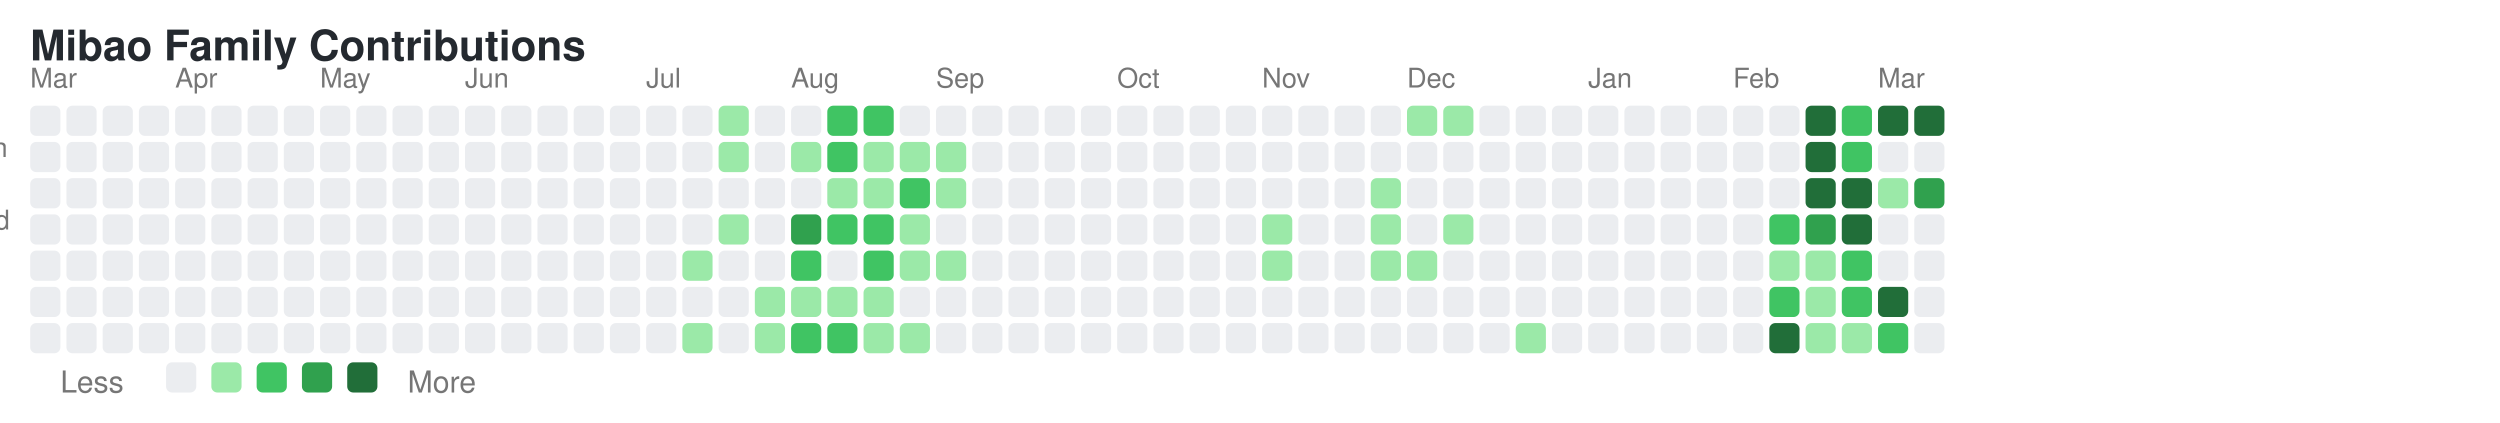
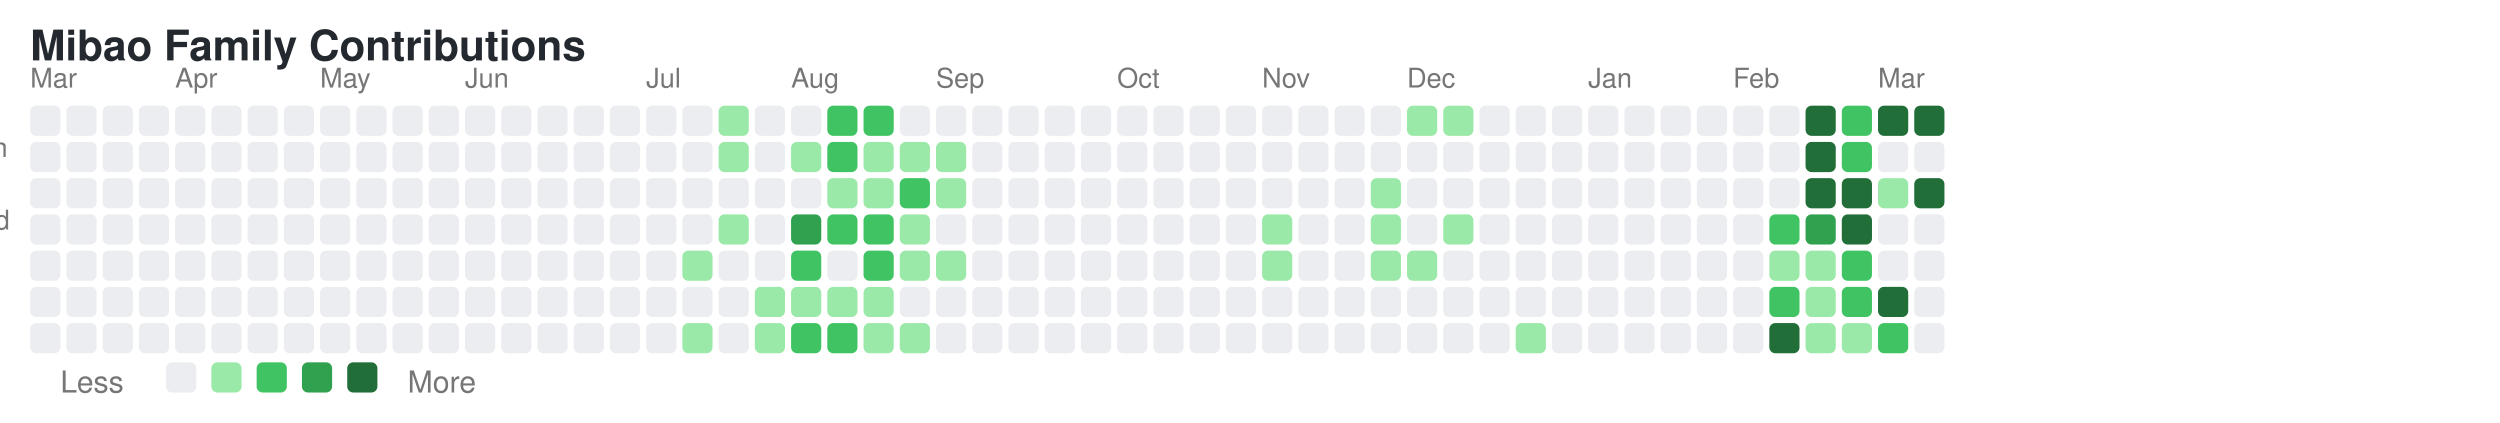
<svg xmlns="http://www.w3.org/2000/svg" width="828" height="140">
  <text x="10" y="20" font-family="-apple-system, BlinkMacSystemFont, Segoe UI, Helvetica, Arial, sans-serif" font-size="14" font-weight="600" fill="#24292f">Mibao Family Contributions</text>
  <g transform="translate(10, 35)">
    <text x="0" y="-6" font-family="-apple-system, BlinkMacSystemFont, Segoe UI, Helvetica, Arial, sans-serif" font-size="9" fill="#767676">Mar</text>
    <text x="48" y="-6" font-family="-apple-system, BlinkMacSystemFont, Segoe UI, Helvetica, Arial, sans-serif" font-size="9" fill="#767676">Apr</text>
    <text x="96" y="-6" font-family="-apple-system, BlinkMacSystemFont, Segoe UI, Helvetica, Arial, sans-serif" font-size="9" fill="#767676">May</text>
    <text x="144" y="-6" font-family="-apple-system, BlinkMacSystemFont, Segoe UI, Helvetica, Arial, sans-serif" font-size="9" fill="#767676">Jun</text>
    <text x="204" y="-6" font-family="-apple-system, BlinkMacSystemFont, Segoe UI, Helvetica, Arial, sans-serif" font-size="9" fill="#767676">Jul</text>
    <text x="252" y="-6" font-family="-apple-system, BlinkMacSystemFont, Segoe UI, Helvetica, Arial, sans-serif" font-size="9" fill="#767676">Aug</text>
    <text x="300" y="-6" font-family="-apple-system, BlinkMacSystemFont, Segoe UI, Helvetica, Arial, sans-serif" font-size="9" fill="#767676">Sep</text>
    <text x="360" y="-6" font-family="-apple-system, BlinkMacSystemFont, Segoe UI, Helvetica, Arial, sans-serif" font-size="9" fill="#767676">Oct</text>
    <text x="408" y="-6" font-family="-apple-system, BlinkMacSystemFont, Segoe UI, Helvetica, Arial, sans-serif" font-size="9" fill="#767676">Nov</text>
    <text x="456" y="-6" font-family="-apple-system, BlinkMacSystemFont, Segoe UI, Helvetica, Arial, sans-serif" font-size="9" fill="#767676">Dec</text>
    <text x="516" y="-6" font-family="-apple-system, BlinkMacSystemFont, Segoe UI, Helvetica, Arial, sans-serif" font-size="9" fill="#767676">Jan</text>
    <text x="564" y="-6" font-family="-apple-system, BlinkMacSystemFont, Segoe UI, Helvetica, Arial, sans-serif" font-size="9" fill="#767676">Feb</text>
    <text x="612" y="-6" font-family="-apple-system, BlinkMacSystemFont, Segoe UI, Helvetica, Arial, sans-serif" font-size="9" fill="#767676">Mar</text>
    <text x="-25" y="17.0" font-family="-apple-system, BlinkMacSystemFont, Segoe UI, Helvetica, Arial, sans-serif" font-size="9" fill="#767676">Mon</text>
    <text x="-25" y="41.0" font-family="-apple-system, BlinkMacSystemFont, Segoe UI, Helvetica, Arial, sans-serif" font-size="9" fill="#767676">Wed</text>
    <text x="-25" y="65.0" font-family="-apple-system, BlinkMacSystemFont, Segoe UI, Helvetica, Arial, sans-serif" font-size="9" fill="#767676">Fri</text>
    <rect x="0" y="0" width="10" height="10" fill="#ebedf0" rx="2" />
    <rect x="0" y="12" width="10" height="10" fill="#ebedf0" rx="2" />
    <rect x="0" y="24" width="10" height="10" fill="#ebedf0" rx="2" />
    <rect x="0" y="36" width="10" height="10" fill="#ebedf0" rx="2" />
    <rect x="0" y="48" width="10" height="10" fill="#ebedf0" rx="2" />
    <rect x="0" y="60" width="10" height="10" fill="#ebedf0" rx="2" />
    <rect x="0" y="72" width="10" height="10" fill="#ebedf0" rx="2" />
    <rect x="12" y="0" width="10" height="10" fill="#ebedf0" rx="2" />
    <rect x="12" y="12" width="10" height="10" fill="#ebedf0" rx="2" />
    <rect x="12" y="24" width="10" height="10" fill="#ebedf0" rx="2" />
    <rect x="12" y="36" width="10" height="10" fill="#ebedf0" rx="2" />
    <rect x="12" y="48" width="10" height="10" fill="#ebedf0" rx="2" />
    <rect x="12" y="60" width="10" height="10" fill="#ebedf0" rx="2" />
    <rect x="12" y="72" width="10" height="10" fill="#ebedf0" rx="2" />
    <rect x="24" y="0" width="10" height="10" fill="#ebedf0" rx="2" />
    <rect x="24" y="12" width="10" height="10" fill="#ebedf0" rx="2" />
    <rect x="24" y="24" width="10" height="10" fill="#ebedf0" rx="2" />
    <rect x="24" y="36" width="10" height="10" fill="#ebedf0" rx="2" />
    <rect x="24" y="48" width="10" height="10" fill="#ebedf0" rx="2" />
    <rect x="24" y="60" width="10" height="10" fill="#ebedf0" rx="2" />
    <rect x="24" y="72" width="10" height="10" fill="#ebedf0" rx="2" />
    <rect x="36" y="0" width="10" height="10" fill="#ebedf0" rx="2" />
    <rect x="36" y="12" width="10" height="10" fill="#ebedf0" rx="2" />
    <rect x="36" y="24" width="10" height="10" fill="#ebedf0" rx="2" />
    <rect x="36" y="36" width="10" height="10" fill="#ebedf0" rx="2" />
    <rect x="36" y="48" width="10" height="10" fill="#ebedf0" rx="2" />
    <rect x="36" y="60" width="10" height="10" fill="#ebedf0" rx="2" />
    <rect x="36" y="72" width="10" height="10" fill="#ebedf0" rx="2" />
    <rect x="48" y="0" width="10" height="10" fill="#ebedf0" rx="2" />
    <rect x="48" y="12" width="10" height="10" fill="#ebedf0" rx="2" />
    <rect x="48" y="24" width="10" height="10" fill="#ebedf0" rx="2" />
    <rect x="48" y="36" width="10" height="10" fill="#ebedf0" rx="2" />
    <rect x="48" y="48" width="10" height="10" fill="#ebedf0" rx="2" />
    <rect x="48" y="60" width="10" height="10" fill="#ebedf0" rx="2" />
    <rect x="48" y="72" width="10" height="10" fill="#ebedf0" rx="2" />
    <rect x="60" y="0" width="10" height="10" fill="#ebedf0" rx="2" />
    <rect x="60" y="12" width="10" height="10" fill="#ebedf0" rx="2" />
    <rect x="60" y="24" width="10" height="10" fill="#ebedf0" rx="2" />
    <rect x="60" y="36" width="10" height="10" fill="#ebedf0" rx="2" />
    <rect x="60" y="48" width="10" height="10" fill="#ebedf0" rx="2" />
    <rect x="60" y="60" width="10" height="10" fill="#ebedf0" rx="2" />
    <rect x="60" y="72" width="10" height="10" fill="#ebedf0" rx="2" />
    <rect x="72" y="0" width="10" height="10" fill="#ebedf0" rx="2" />
    <rect x="72" y="12" width="10" height="10" fill="#ebedf0" rx="2" />
    <rect x="72" y="24" width="10" height="10" fill="#ebedf0" rx="2" />
    <rect x="72" y="36" width="10" height="10" fill="#ebedf0" rx="2" />
    <rect x="72" y="48" width="10" height="10" fill="#ebedf0" rx="2" />
    <rect x="72" y="60" width="10" height="10" fill="#ebedf0" rx="2" />
    <rect x="72" y="72" width="10" height="10" fill="#ebedf0" rx="2" />
    <rect x="84" y="0" width="10" height="10" fill="#ebedf0" rx="2" />
    <rect x="84" y="12" width="10" height="10" fill="#ebedf0" rx="2" />
    <rect x="84" y="24" width="10" height="10" fill="#ebedf0" rx="2" />
    <rect x="84" y="36" width="10" height="10" fill="#ebedf0" rx="2" />
    <rect x="84" y="48" width="10" height="10" fill="#ebedf0" rx="2" />
    <rect x="84" y="60" width="10" height="10" fill="#ebedf0" rx="2" />
    <rect x="84" y="72" width="10" height="10" fill="#ebedf0" rx="2" />
    <rect x="96" y="0" width="10" height="10" fill="#ebedf0" rx="2" />
    <rect x="96" y="12" width="10" height="10" fill="#ebedf0" rx="2" />
    <rect x="96" y="24" width="10" height="10" fill="#ebedf0" rx="2" />
    <rect x="96" y="36" width="10" height="10" fill="#ebedf0" rx="2" />
    <rect x="96" y="48" width="10" height="10" fill="#ebedf0" rx="2" />
    <rect x="96" y="60" width="10" height="10" fill="#ebedf0" rx="2" />
    <rect x="96" y="72" width="10" height="10" fill="#ebedf0" rx="2" />
    <rect x="108" y="0" width="10" height="10" fill="#ebedf0" rx="2" />
    <rect x="108" y="12" width="10" height="10" fill="#ebedf0" rx="2" />
    <rect x="108" y="24" width="10" height="10" fill="#ebedf0" rx="2" />
    <rect x="108" y="36" width="10" height="10" fill="#ebedf0" rx="2" />
    <rect x="108" y="48" width="10" height="10" fill="#ebedf0" rx="2" />
    <rect x="108" y="60" width="10" height="10" fill="#ebedf0" rx="2" />
    <rect x="108" y="72" width="10" height="10" fill="#ebedf0" rx="2" />
    <rect x="120" y="0" width="10" height="10" fill="#ebedf0" rx="2" />
    <rect x="120" y="12" width="10" height="10" fill="#ebedf0" rx="2" />
    <rect x="120" y="24" width="10" height="10" fill="#ebedf0" rx="2" />
    <rect x="120" y="36" width="10" height="10" fill="#ebedf0" rx="2" />
    <rect x="120" y="48" width="10" height="10" fill="#ebedf0" rx="2" />
    <rect x="120" y="60" width="10" height="10" fill="#ebedf0" rx="2" />
    <rect x="120" y="72" width="10" height="10" fill="#ebedf0" rx="2" />
    <rect x="132" y="0" width="10" height="10" fill="#ebedf0" rx="2" />
    <rect x="132" y="12" width="10" height="10" fill="#ebedf0" rx="2" />
    <rect x="132" y="24" width="10" height="10" fill="#ebedf0" rx="2" />
    <rect x="132" y="36" width="10" height="10" fill="#ebedf0" rx="2" />
    <rect x="132" y="48" width="10" height="10" fill="#ebedf0" rx="2" />
    <rect x="132" y="60" width="10" height="10" fill="#ebedf0" rx="2" />
    <rect x="132" y="72" width="10" height="10" fill="#ebedf0" rx="2" />
    <rect x="144" y="0" width="10" height="10" fill="#ebedf0" rx="2" />
    <rect x="144" y="12" width="10" height="10" fill="#ebedf0" rx="2" />
    <rect x="144" y="24" width="10" height="10" fill="#ebedf0" rx="2" />
    <rect x="144" y="36" width="10" height="10" fill="#ebedf0" rx="2" />
    <rect x="144" y="48" width="10" height="10" fill="#ebedf0" rx="2" />
    <rect x="144" y="60" width="10" height="10" fill="#ebedf0" rx="2" />
    <rect x="144" y="72" width="10" height="10" fill="#ebedf0" rx="2" />
    <rect x="156" y="0" width="10" height="10" fill="#ebedf0" rx="2" />
    <rect x="156" y="12" width="10" height="10" fill="#ebedf0" rx="2" />
    <rect x="156" y="24" width="10" height="10" fill="#ebedf0" rx="2" />
    <rect x="156" y="36" width="10" height="10" fill="#ebedf0" rx="2" />
    <rect x="156" y="48" width="10" height="10" fill="#ebedf0" rx="2" />
    <rect x="156" y="60" width="10" height="10" fill="#ebedf0" rx="2" />
    <rect x="156" y="72" width="10" height="10" fill="#ebedf0" rx="2" />
    <rect x="168" y="0" width="10" height="10" fill="#ebedf0" rx="2" />
    <rect x="168" y="12" width="10" height="10" fill="#ebedf0" rx="2" />
    <rect x="168" y="24" width="10" height="10" fill="#ebedf0" rx="2" />
    <rect x="168" y="36" width="10" height="10" fill="#ebedf0" rx="2" />
    <rect x="168" y="48" width="10" height="10" fill="#ebedf0" rx="2" />
    <rect x="168" y="60" width="10" height="10" fill="#ebedf0" rx="2" />
    <rect x="168" y="72" width="10" height="10" fill="#ebedf0" rx="2" />
    <rect x="180" y="0" width="10" height="10" fill="#ebedf0" rx="2" />
    <rect x="180" y="12" width="10" height="10" fill="#ebedf0" rx="2" />
    <rect x="180" y="24" width="10" height="10" fill="#ebedf0" rx="2" />
    <rect x="180" y="36" width="10" height="10" fill="#ebedf0" rx="2" />
    <rect x="180" y="48" width="10" height="10" fill="#ebedf0" rx="2" />
    <rect x="180" y="60" width="10" height="10" fill="#ebedf0" rx="2" />
    <rect x="180" y="72" width="10" height="10" fill="#ebedf0" rx="2" />
    <rect x="192" y="0" width="10" height="10" fill="#ebedf0" rx="2" />
    <rect x="192" y="12" width="10" height="10" fill="#ebedf0" rx="2" />
    <rect x="192" y="24" width="10" height="10" fill="#ebedf0" rx="2" />
    <rect x="192" y="36" width="10" height="10" fill="#ebedf0" rx="2" />
    <rect x="192" y="48" width="10" height="10" fill="#ebedf0" rx="2" />
    <rect x="192" y="60" width="10" height="10" fill="#ebedf0" rx="2" />
    <rect x="192" y="72" width="10" height="10" fill="#ebedf0" rx="2" />
    <rect x="204" y="0" width="10" height="10" fill="#ebedf0" rx="2" />
    <rect x="204" y="12" width="10" height="10" fill="#ebedf0" rx="2" />
    <rect x="204" y="24" width="10" height="10" fill="#ebedf0" rx="2" />
    <rect x="204" y="36" width="10" height="10" fill="#ebedf0" rx="2" />
    <rect x="204" y="48" width="10" height="10" fill="#ebedf0" rx="2" />
    <rect x="204" y="60" width="10" height="10" fill="#ebedf0" rx="2" />
    <rect x="204" y="72" width="10" height="10" fill="#ebedf0" rx="2" />
    <rect x="216" y="0" width="10" height="10" fill="#ebedf0" rx="2" />
    <rect x="216" y="12" width="10" height="10" fill="#ebedf0" rx="2" />
    <rect x="216" y="24" width="10" height="10" fill="#ebedf0" rx="2" />
    <rect x="216" y="36" width="10" height="10" fill="#ebedf0" rx="2" />
    <rect x="216" y="48" width="10" height="10" fill="#9be9a8" rx="2" />
    <rect x="216" y="60" width="10" height="10" fill="#ebedf0" rx="2" />
    <rect x="216" y="72" width="10" height="10" fill="#9be9a8" rx="2" />
    <rect x="228" y="0" width="10" height="10" fill="#9be9a8" rx="2" />
    <rect x="228" y="12" width="10" height="10" fill="#9be9a8" rx="2" />
    <rect x="228" y="24" width="10" height="10" fill="#ebedf0" rx="2" />
    <rect x="228" y="36" width="10" height="10" fill="#9be9a8" rx="2" />
    <rect x="228" y="48" width="10" height="10" fill="#ebedf0" rx="2" />
    <rect x="228" y="60" width="10" height="10" fill="#ebedf0" rx="2" />
    <rect x="228" y="72" width="10" height="10" fill="#ebedf0" rx="2" />
    <rect x="240" y="0" width="10" height="10" fill="#ebedf0" rx="2" />
    <rect x="240" y="12" width="10" height="10" fill="#ebedf0" rx="2" />
    <rect x="240" y="24" width="10" height="10" fill="#ebedf0" rx="2" />
    <rect x="240" y="36" width="10" height="10" fill="#ebedf0" rx="2" />
    <rect x="240" y="48" width="10" height="10" fill="#ebedf0" rx="2" />
    <rect x="240" y="60" width="10" height="10" fill="#9be9a8" rx="2" />
    <rect x="240" y="72" width="10" height="10" fill="#9be9a8" rx="2" />
    <rect x="252" y="0" width="10" height="10" fill="#ebedf0" rx="2" />
    <rect x="252" y="12" width="10" height="10" fill="#9be9a8" rx="2" />
    <rect x="252" y="24" width="10" height="10" fill="#ebedf0" rx="2" />
    <rect x="252" y="36" width="10" height="10" fill="#30a14e" rx="2" />
    <rect x="252" y="48" width="10" height="10" fill="#40c463" rx="2" />
    <rect x="252" y="60" width="10" height="10" fill="#9be9a8" rx="2" />
    <rect x="252" y="72" width="10" height="10" fill="#40c463" rx="2" />
    <rect x="264" y="0" width="10" height="10" fill="#40c463" rx="2" />
    <rect x="264" y="12" width="10" height="10" fill="#40c463" rx="2" />
    <rect x="264" y="24" width="10" height="10" fill="#9be9a8" rx="2" />
    <rect x="264" y="36" width="10" height="10" fill="#40c463" rx="2" />
    <rect x="264" y="48" width="10" height="10" fill="#ebedf0" rx="2" />
    <rect x="264" y="60" width="10" height="10" fill="#9be9a8" rx="2" />
    <rect x="264" y="72" width="10" height="10" fill="#40c463" rx="2" />
    <rect x="276" y="0" width="10" height="10" fill="#40c463" rx="2" />
    <rect x="276" y="12" width="10" height="10" fill="#9be9a8" rx="2" />
    <rect x="276" y="24" width="10" height="10" fill="#9be9a8" rx="2" />
    <rect x="276" y="36" width="10" height="10" fill="#40c463" rx="2" />
    <rect x="276" y="48" width="10" height="10" fill="#40c463" rx="2" />
    <rect x="276" y="60" width="10" height="10" fill="#9be9a8" rx="2" />
    <rect x="276" y="72" width="10" height="10" fill="#9be9a8" rx="2" />
    <rect x="288" y="0" width="10" height="10" fill="#ebedf0" rx="2" />
    <rect x="288" y="12" width="10" height="10" fill="#9be9a8" rx="2" />
    <rect x="288" y="24" width="10" height="10" fill="#40c463" rx="2" />
    <rect x="288" y="36" width="10" height="10" fill="#9be9a8" rx="2" />
    <rect x="288" y="48" width="10" height="10" fill="#9be9a8" rx="2" />
    <rect x="288" y="60" width="10" height="10" fill="#ebedf0" rx="2" />
    <rect x="288" y="72" width="10" height="10" fill="#9be9a8" rx="2" />
    <rect x="300" y="0" width="10" height="10" fill="#ebedf0" rx="2" />
    <rect x="300" y="12" width="10" height="10" fill="#9be9a8" rx="2" />
    <rect x="300" y="24" width="10" height="10" fill="#9be9a8" rx="2" />
    <rect x="300" y="36" width="10" height="10" fill="#ebedf0" rx="2" />
    <rect x="300" y="48" width="10" height="10" fill="#9be9a8" rx="2" />
    <rect x="300" y="60" width="10" height="10" fill="#ebedf0" rx="2" />
    <rect x="300" y="72" width="10" height="10" fill="#ebedf0" rx="2" />
    <rect x="312" y="0" width="10" height="10" fill="#ebedf0" rx="2" />
    <rect x="312" y="12" width="10" height="10" fill="#ebedf0" rx="2" />
    <rect x="312" y="24" width="10" height="10" fill="#ebedf0" rx="2" />
    <rect x="312" y="36" width="10" height="10" fill="#ebedf0" rx="2" />
    <rect x="312" y="48" width="10" height="10" fill="#ebedf0" rx="2" />
    <rect x="312" y="60" width="10" height="10" fill="#ebedf0" rx="2" />
    <rect x="312" y="72" width="10" height="10" fill="#ebedf0" rx="2" />
    <rect x="324" y="0" width="10" height="10" fill="#ebedf0" rx="2" />
    <rect x="324" y="12" width="10" height="10" fill="#ebedf0" rx="2" />
    <rect x="324" y="24" width="10" height="10" fill="#ebedf0" rx="2" />
    <rect x="324" y="36" width="10" height="10" fill="#ebedf0" rx="2" />
    <rect x="324" y="48" width="10" height="10" fill="#ebedf0" rx="2" />
    <rect x="324" y="60" width="10" height="10" fill="#ebedf0" rx="2" />
    <rect x="324" y="72" width="10" height="10" fill="#ebedf0" rx="2" />
    <rect x="336" y="0" width="10" height="10" fill="#ebedf0" rx="2" />
    <rect x="336" y="12" width="10" height="10" fill="#ebedf0" rx="2" />
    <rect x="336" y="24" width="10" height="10" fill="#ebedf0" rx="2" />
    <rect x="336" y="36" width="10" height="10" fill="#ebedf0" rx="2" />
    <rect x="336" y="48" width="10" height="10" fill="#ebedf0" rx="2" />
    <rect x="336" y="60" width="10" height="10" fill="#ebedf0" rx="2" />
    <rect x="336" y="72" width="10" height="10" fill="#ebedf0" rx="2" />
    <rect x="348" y="0" width="10" height="10" fill="#ebedf0" rx="2" />
    <rect x="348" y="12" width="10" height="10" fill="#ebedf0" rx="2" />
    <rect x="348" y="24" width="10" height="10" fill="#ebedf0" rx="2" />
    <rect x="348" y="36" width="10" height="10" fill="#ebedf0" rx="2" />
    <rect x="348" y="48" width="10" height="10" fill="#ebedf0" rx="2" />
    <rect x="348" y="60" width="10" height="10" fill="#ebedf0" rx="2" />
    <rect x="348" y="72" width="10" height="10" fill="#ebedf0" rx="2" />
    <rect x="360" y="0" width="10" height="10" fill="#ebedf0" rx="2" />
    <rect x="360" y="12" width="10" height="10" fill="#ebedf0" rx="2" />
    <rect x="360" y="24" width="10" height="10" fill="#ebedf0" rx="2" />
    <rect x="360" y="36" width="10" height="10" fill="#ebedf0" rx="2" />
    <rect x="360" y="48" width="10" height="10" fill="#ebedf0" rx="2" />
    <rect x="360" y="60" width="10" height="10" fill="#ebedf0" rx="2" />
    <rect x="360" y="72" width="10" height="10" fill="#ebedf0" rx="2" />
    <rect x="372" y="0" width="10" height="10" fill="#ebedf0" rx="2" />
    <rect x="372" y="12" width="10" height="10" fill="#ebedf0" rx="2" />
    <rect x="372" y="24" width="10" height="10" fill="#ebedf0" rx="2" />
    <rect x="372" y="36" width="10" height="10" fill="#ebedf0" rx="2" />
    <rect x="372" y="48" width="10" height="10" fill="#ebedf0" rx="2" />
    <rect x="372" y="60" width="10" height="10" fill="#ebedf0" rx="2" />
    <rect x="372" y="72" width="10" height="10" fill="#ebedf0" rx="2" />
    <rect x="384" y="0" width="10" height="10" fill="#ebedf0" rx="2" />
    <rect x="384" y="12" width="10" height="10" fill="#ebedf0" rx="2" />
    <rect x="384" y="24" width="10" height="10" fill="#ebedf0" rx="2" />
    <rect x="384" y="36" width="10" height="10" fill="#ebedf0" rx="2" />
    <rect x="384" y="48" width="10" height="10" fill="#ebedf0" rx="2" />
    <rect x="384" y="60" width="10" height="10" fill="#ebedf0" rx="2" />
    <rect x="384" y="72" width="10" height="10" fill="#ebedf0" rx="2" />
    <rect x="396" y="0" width="10" height="10" fill="#ebedf0" rx="2" />
    <rect x="396" y="12" width="10" height="10" fill="#ebedf0" rx="2" />
    <rect x="396" y="24" width="10" height="10" fill="#ebedf0" rx="2" />
    <rect x="396" y="36" width="10" height="10" fill="#ebedf0" rx="2" />
    <rect x="396" y="48" width="10" height="10" fill="#ebedf0" rx="2" />
    <rect x="396" y="60" width="10" height="10" fill="#ebedf0" rx="2" />
    <rect x="396" y="72" width="10" height="10" fill="#ebedf0" rx="2" />
    <rect x="408" y="0" width="10" height="10" fill="#ebedf0" rx="2" />
    <rect x="408" y="12" width="10" height="10" fill="#ebedf0" rx="2" />
    <rect x="408" y="24" width="10" height="10" fill="#ebedf0" rx="2" />
    <rect x="408" y="36" width="10" height="10" fill="#9be9a8" rx="2" />
    <rect x="408" y="48" width="10" height="10" fill="#9be9a8" rx="2" />
    <rect x="408" y="60" width="10" height="10" fill="#ebedf0" rx="2" />
    <rect x="408" y="72" width="10" height="10" fill="#ebedf0" rx="2" />
    <rect x="420" y="0" width="10" height="10" fill="#ebedf0" rx="2" />
    <rect x="420" y="12" width="10" height="10" fill="#ebedf0" rx="2" />
    <rect x="420" y="24" width="10" height="10" fill="#ebedf0" rx="2" />
    <rect x="420" y="36" width="10" height="10" fill="#ebedf0" rx="2" />
    <rect x="420" y="48" width="10" height="10" fill="#ebedf0" rx="2" />
    <rect x="420" y="60" width="10" height="10" fill="#ebedf0" rx="2" />
    <rect x="420" y="72" width="10" height="10" fill="#ebedf0" rx="2" />
    <rect x="432" y="0" width="10" height="10" fill="#ebedf0" rx="2" />
    <rect x="432" y="12" width="10" height="10" fill="#ebedf0" rx="2" />
    <rect x="432" y="24" width="10" height="10" fill="#ebedf0" rx="2" />
    <rect x="432" y="36" width="10" height="10" fill="#ebedf0" rx="2" />
    <rect x="432" y="48" width="10" height="10" fill="#ebedf0" rx="2" />
    <rect x="432" y="60" width="10" height="10" fill="#ebedf0" rx="2" />
    <rect x="432" y="72" width="10" height="10" fill="#ebedf0" rx="2" />
    <rect x="444" y="0" width="10" height="10" fill="#ebedf0" rx="2" />
    <rect x="444" y="12" width="10" height="10" fill="#ebedf0" rx="2" />
    <rect x="444" y="24" width="10" height="10" fill="#9be9a8" rx="2" />
    <rect x="444" y="36" width="10" height="10" fill="#9be9a8" rx="2" />
    <rect x="444" y="48" width="10" height="10" fill="#9be9a8" rx="2" />
    <rect x="444" y="60" width="10" height="10" fill="#ebedf0" rx="2" />
    <rect x="444" y="72" width="10" height="10" fill="#ebedf0" rx="2" />
    <rect x="456" y="0" width="10" height="10" fill="#9be9a8" rx="2" />
    <rect x="456" y="12" width="10" height="10" fill="#ebedf0" rx="2" />
    <rect x="456" y="24" width="10" height="10" fill="#ebedf0" rx="2" />
    <rect x="456" y="36" width="10" height="10" fill="#ebedf0" rx="2" />
    <rect x="456" y="48" width="10" height="10" fill="#9be9a8" rx="2" />
    <rect x="456" y="60" width="10" height="10" fill="#ebedf0" rx="2" />
    <rect x="456" y="72" width="10" height="10" fill="#ebedf0" rx="2" />
    <rect x="468" y="0" width="10" height="10" fill="#9be9a8" rx="2" />
    <rect x="468" y="12" width="10" height="10" fill="#ebedf0" rx="2" />
    <rect x="468" y="24" width="10" height="10" fill="#ebedf0" rx="2" />
    <rect x="468" y="36" width="10" height="10" fill="#9be9a8" rx="2" />
    <rect x="468" y="48" width="10" height="10" fill="#ebedf0" rx="2" />
    <rect x="468" y="60" width="10" height="10" fill="#ebedf0" rx="2" />
    <rect x="468" y="72" width="10" height="10" fill="#ebedf0" rx="2" />
    <rect x="480" y="0" width="10" height="10" fill="#ebedf0" rx="2" />
    <rect x="480" y="12" width="10" height="10" fill="#ebedf0" rx="2" />
    <rect x="480" y="24" width="10" height="10" fill="#ebedf0" rx="2" />
    <rect x="480" y="36" width="10" height="10" fill="#ebedf0" rx="2" />
    <rect x="480" y="48" width="10" height="10" fill="#ebedf0" rx="2" />
    <rect x="480" y="60" width="10" height="10" fill="#ebedf0" rx="2" />
    <rect x="480" y="72" width="10" height="10" fill="#ebedf0" rx="2" />
    <rect x="492" y="0" width="10" height="10" fill="#ebedf0" rx="2" />
    <rect x="492" y="12" width="10" height="10" fill="#ebedf0" rx="2" />
    <rect x="492" y="24" width="10" height="10" fill="#ebedf0" rx="2" />
    <rect x="492" y="36" width="10" height="10" fill="#ebedf0" rx="2" />
    <rect x="492" y="48" width="10" height="10" fill="#ebedf0" rx="2" />
    <rect x="492" y="60" width="10" height="10" fill="#ebedf0" rx="2" />
    <rect x="492" y="72" width="10" height="10" fill="#9be9a8" rx="2" />
    <rect x="504" y="0" width="10" height="10" fill="#ebedf0" rx="2" />
    <rect x="504" y="12" width="10" height="10" fill="#ebedf0" rx="2" />
    <rect x="504" y="24" width="10" height="10" fill="#ebedf0" rx="2" />
    <rect x="504" y="36" width="10" height="10" fill="#ebedf0" rx="2" />
    <rect x="504" y="48" width="10" height="10" fill="#ebedf0" rx="2" />
    <rect x="504" y="60" width="10" height="10" fill="#ebedf0" rx="2" />
    <rect x="504" y="72" width="10" height="10" fill="#ebedf0" rx="2" />
    <rect x="516" y="0" width="10" height="10" fill="#ebedf0" rx="2" />
    <rect x="516" y="12" width="10" height="10" fill="#ebedf0" rx="2" />
    <rect x="516" y="24" width="10" height="10" fill="#ebedf0" rx="2" />
    <rect x="516" y="36" width="10" height="10" fill="#ebedf0" rx="2" />
    <rect x="516" y="48" width="10" height="10" fill="#ebedf0" rx="2" />
    <rect x="516" y="60" width="10" height="10" fill="#ebedf0" rx="2" />
    <rect x="516" y="72" width="10" height="10" fill="#ebedf0" rx="2" />
    <rect x="528" y="0" width="10" height="10" fill="#ebedf0" rx="2" />
    <rect x="528" y="12" width="10" height="10" fill="#ebedf0" rx="2" />
    <rect x="528" y="24" width="10" height="10" fill="#ebedf0" rx="2" />
    <rect x="528" y="36" width="10" height="10" fill="#ebedf0" rx="2" />
    <rect x="528" y="48" width="10" height="10" fill="#ebedf0" rx="2" />
    <rect x="528" y="60" width="10" height="10" fill="#ebedf0" rx="2" />
    <rect x="528" y="72" width="10" height="10" fill="#ebedf0" rx="2" />
    <rect x="540" y="0" width="10" height="10" fill="#ebedf0" rx="2" />
    <rect x="540" y="12" width="10" height="10" fill="#ebedf0" rx="2" />
    <rect x="540" y="24" width="10" height="10" fill="#ebedf0" rx="2" />
    <rect x="540" y="36" width="10" height="10" fill="#ebedf0" rx="2" />
    <rect x="540" y="48" width="10" height="10" fill="#ebedf0" rx="2" />
    <rect x="540" y="60" width="10" height="10" fill="#ebedf0" rx="2" />
    <rect x="540" y="72" width="10" height="10" fill="#ebedf0" rx="2" />
    <rect x="552" y="0" width="10" height="10" fill="#ebedf0" rx="2" />
    <rect x="552" y="12" width="10" height="10" fill="#ebedf0" rx="2" />
    <rect x="552" y="24" width="10" height="10" fill="#ebedf0" rx="2" />
    <rect x="552" y="36" width="10" height="10" fill="#ebedf0" rx="2" />
    <rect x="552" y="48" width="10" height="10" fill="#ebedf0" rx="2" />
    <rect x="552" y="60" width="10" height="10" fill="#ebedf0" rx="2" />
    <rect x="552" y="72" width="10" height="10" fill="#ebedf0" rx="2" />
    <rect x="564" y="0" width="10" height="10" fill="#ebedf0" rx="2" />
    <rect x="564" y="12" width="10" height="10" fill="#ebedf0" rx="2" />
    <rect x="564" y="24" width="10" height="10" fill="#ebedf0" rx="2" />
    <rect x="564" y="36" width="10" height="10" fill="#ebedf0" rx="2" />
    <rect x="564" y="48" width="10" height="10" fill="#ebedf0" rx="2" />
    <rect x="564" y="60" width="10" height="10" fill="#ebedf0" rx="2" />
    <rect x="564" y="72" width="10" height="10" fill="#ebedf0" rx="2" />
    <rect x="576" y="0" width="10" height="10" fill="#ebedf0" rx="2" />
    <rect x="576" y="12" width="10" height="10" fill="#ebedf0" rx="2" />
    <rect x="576" y="24" width="10" height="10" fill="#ebedf0" rx="2" />
    <rect x="576" y="36" width="10" height="10" fill="#40c463" rx="2" />
    <rect x="576" y="48" width="10" height="10" fill="#9be9a8" rx="2" />
    <rect x="576" y="60" width="10" height="10" fill="#40c463" rx="2" />
    <rect x="576" y="72" width="10" height="10" fill="#216e39" rx="2" />
    <rect x="588" y="0" width="10" height="10" fill="#216e39" rx="2" />
    <rect x="588" y="12" width="10" height="10" fill="#216e39" rx="2" />
    <rect x="588" y="24" width="10" height="10" fill="#216e39" rx="2" />
    <rect x="588" y="36" width="10" height="10" fill="#30a14e" rx="2" />
    <rect x="588" y="48" width="10" height="10" fill="#9be9a8" rx="2" />
    <rect x="588" y="60" width="10" height="10" fill="#9be9a8" rx="2" />
    <rect x="588" y="72" width="10" height="10" fill="#9be9a8" rx="2" />
    <rect x="600" y="0" width="10" height="10" fill="#40c463" rx="2" />
    <rect x="600" y="12" width="10" height="10" fill="#40c463" rx="2" />
    <rect x="600" y="24" width="10" height="10" fill="#216e39" rx="2" />
    <rect x="600" y="36" width="10" height="10" fill="#216e39" rx="2" />
    <rect x="600" y="48" width="10" height="10" fill="#40c463" rx="2" />
    <rect x="600" y="60" width="10" height="10" fill="#40c463" rx="2" />
    <rect x="600" y="72" width="10" height="10" fill="#9be9a8" rx="2" />
    <rect x="612" y="0" width="10" height="10" fill="#216e39" rx="2" />
    <rect x="612" y="12" width="10" height="10" fill="#ebedf0" rx="2" />
    <rect x="612" y="24" width="10" height="10" fill="#9be9a8" rx="2" />
    <rect x="612" y="36" width="10" height="10" fill="#ebedf0" rx="2" />
    <rect x="612" y="48" width="10" height="10" fill="#ebedf0" rx="2" />
    <rect x="612" y="60" width="10" height="10" fill="#216e39" rx="2" />
    <rect x="612" y="72" width="10" height="10" fill="#40c463" rx="2" />
    <rect x="624" y="0" width="10" height="10" fill="#216e39" rx="2" />
    <rect x="624" y="12" width="10" height="10" fill="#ebedf0" rx="2" />
-     <rect x="624" y="24" width="10" height="10" fill="#30a14e" rx="2" />
+     <rect x="624" y="24" width="10" height="10" fill="#216e39" rx="2" />
    <rect x="624" y="36" width="10" height="10" fill="#ebedf0" rx="2" />
    <rect x="624" y="48" width="10" height="10" fill="#ebedf0" rx="2" />
    <rect x="624" y="60" width="10" height="10" fill="#ebedf0" rx="2" />
    <rect x="624" y="72" width="10" height="10" fill="#ebedf0" rx="2" />
    <text x="10" y="95" font-family="-apple-system, BlinkMacSystemFont, Segoe UI, Helvetica, Arial, sans-serif" font-size="10" fill="#767676">Less</text>
    <rect x="45" y="85" width="10" height="10" fill="#ebedf0" rx="2" />
    <rect x="60" y="85" width="10" height="10" fill="#9be9a8" rx="2" />
    <rect x="75" y="85" width="10" height="10" fill="#40c463" rx="2" />
    <rect x="90" y="85" width="10" height="10" fill="#30a14e" rx="2" />
    <rect x="105" y="85" width="10" height="10" fill="#216e39" rx="2" />
    <text x="125" y="95" font-family="-apple-system, BlinkMacSystemFont, Segoe UI, Helvetica, Arial, sans-serif" font-size="10" fill="#767676">More</text>
  </g>
</svg>
